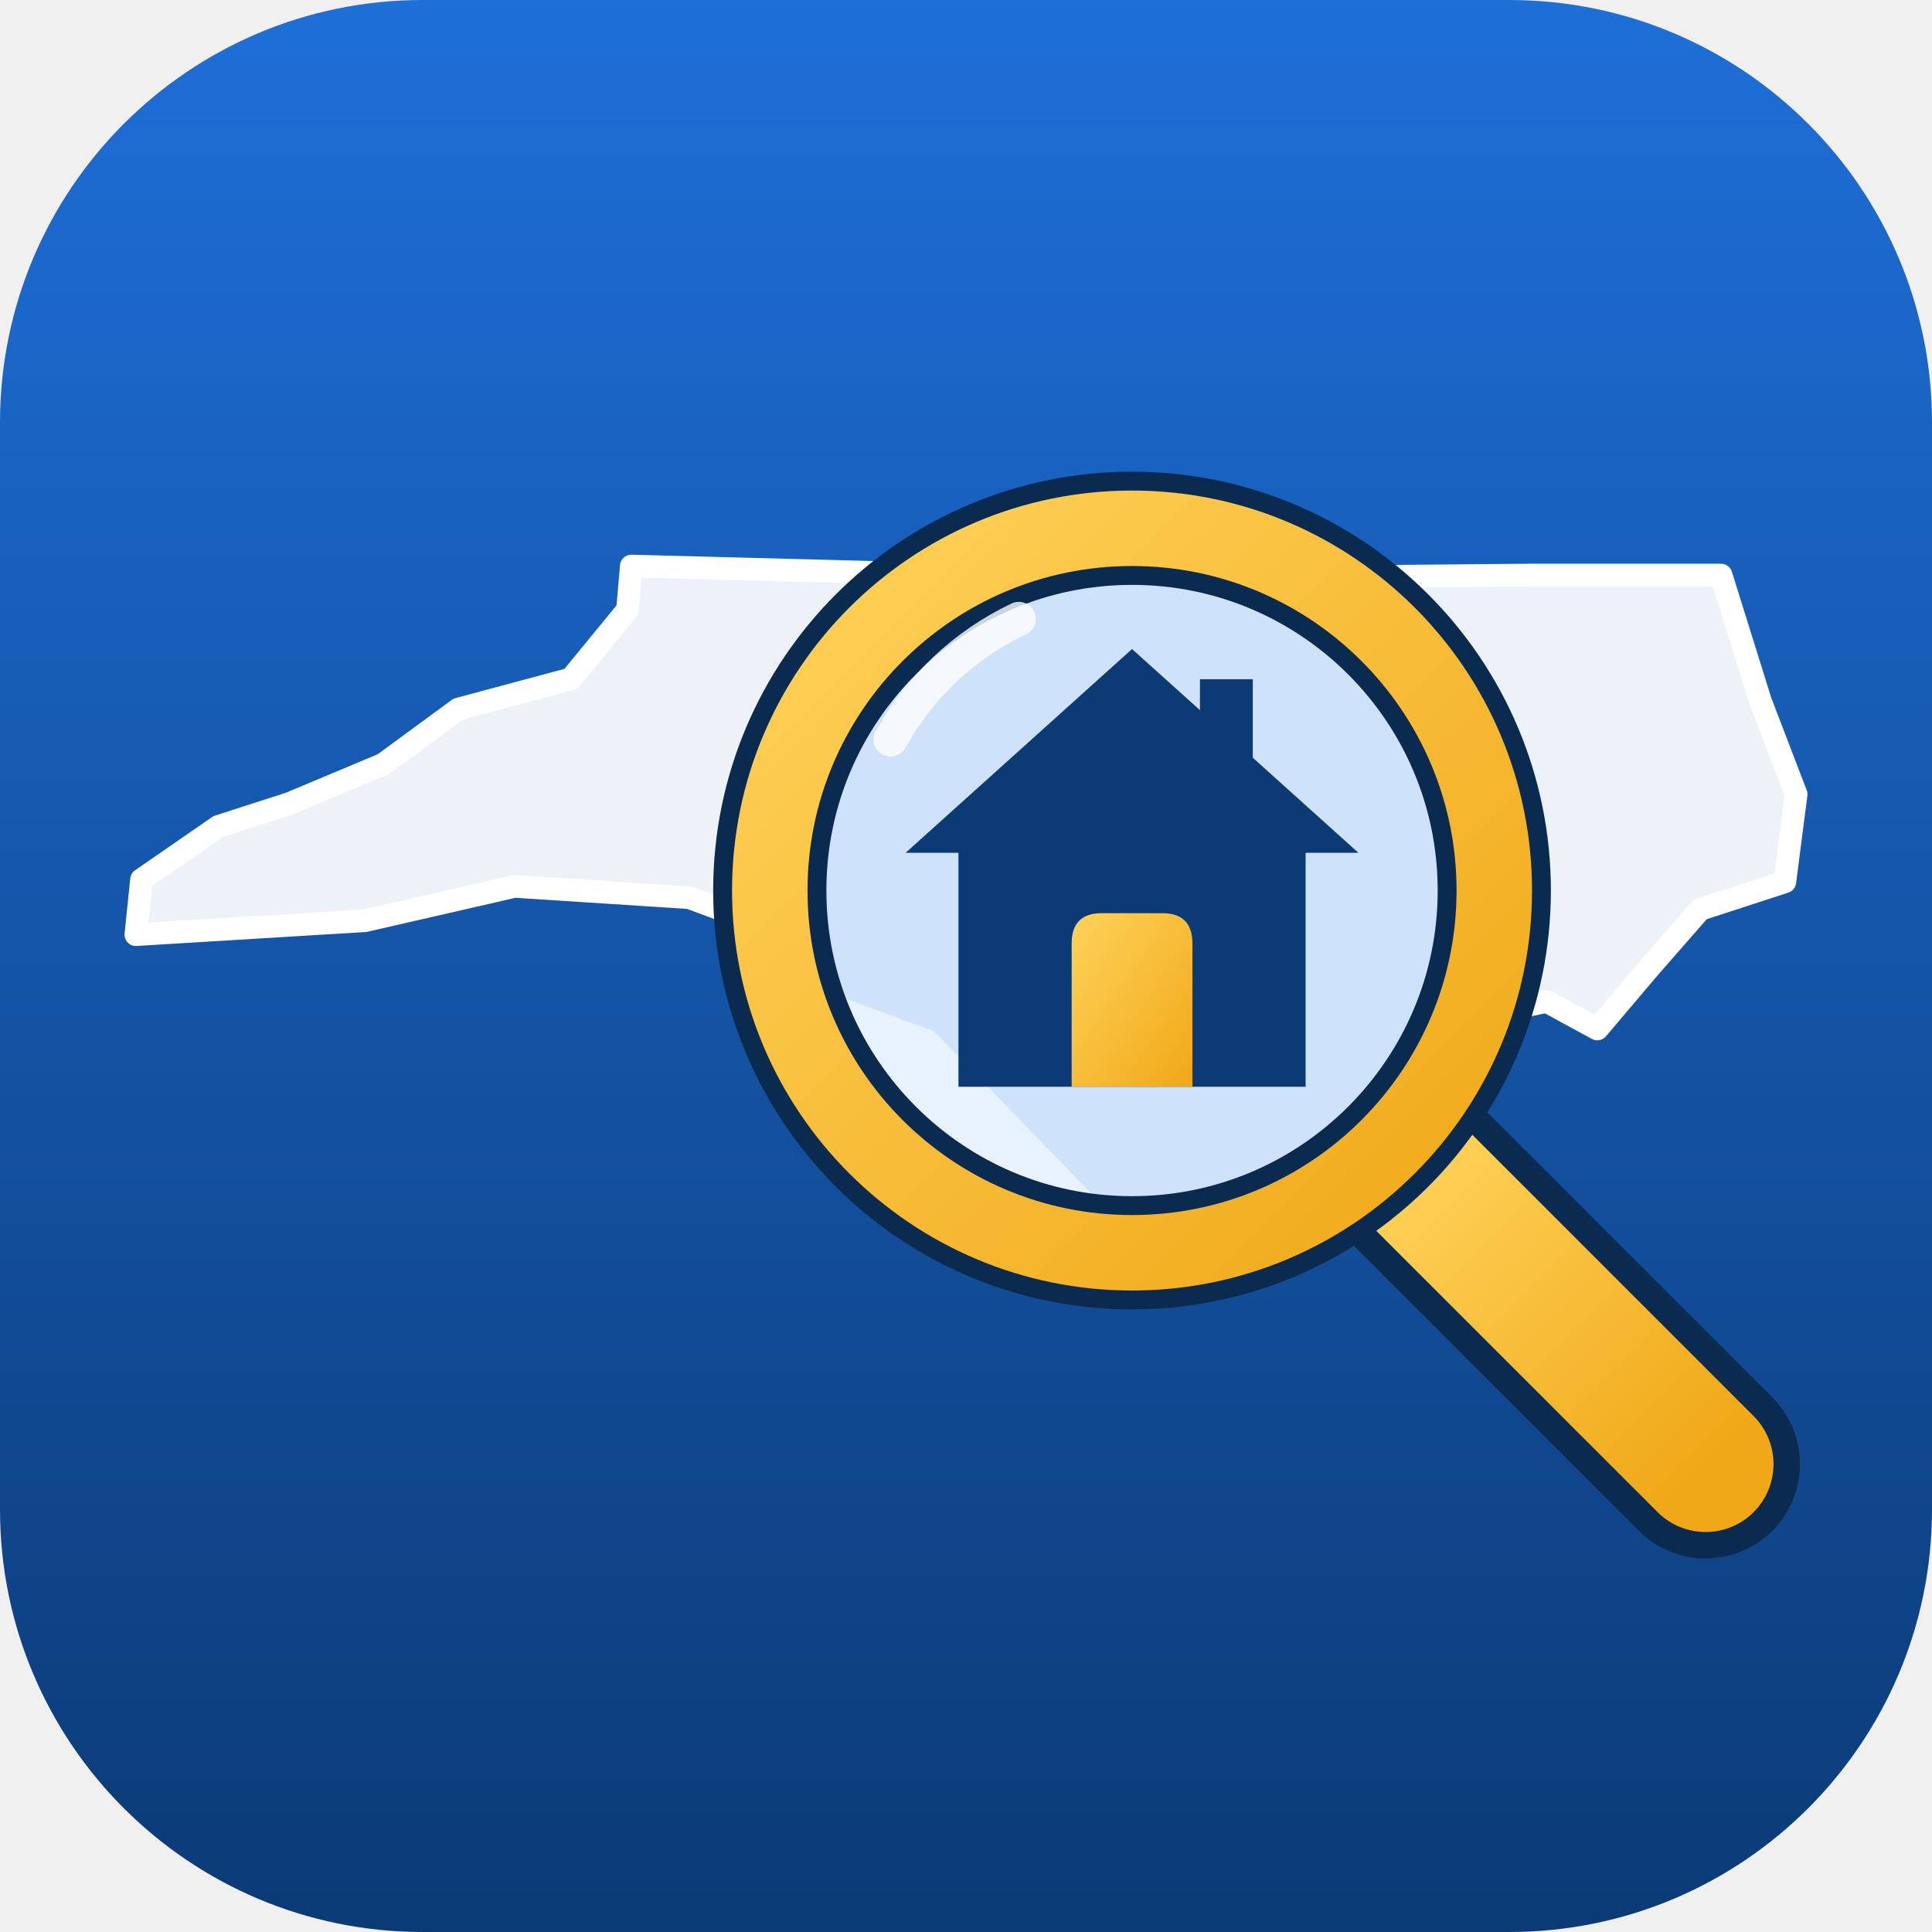
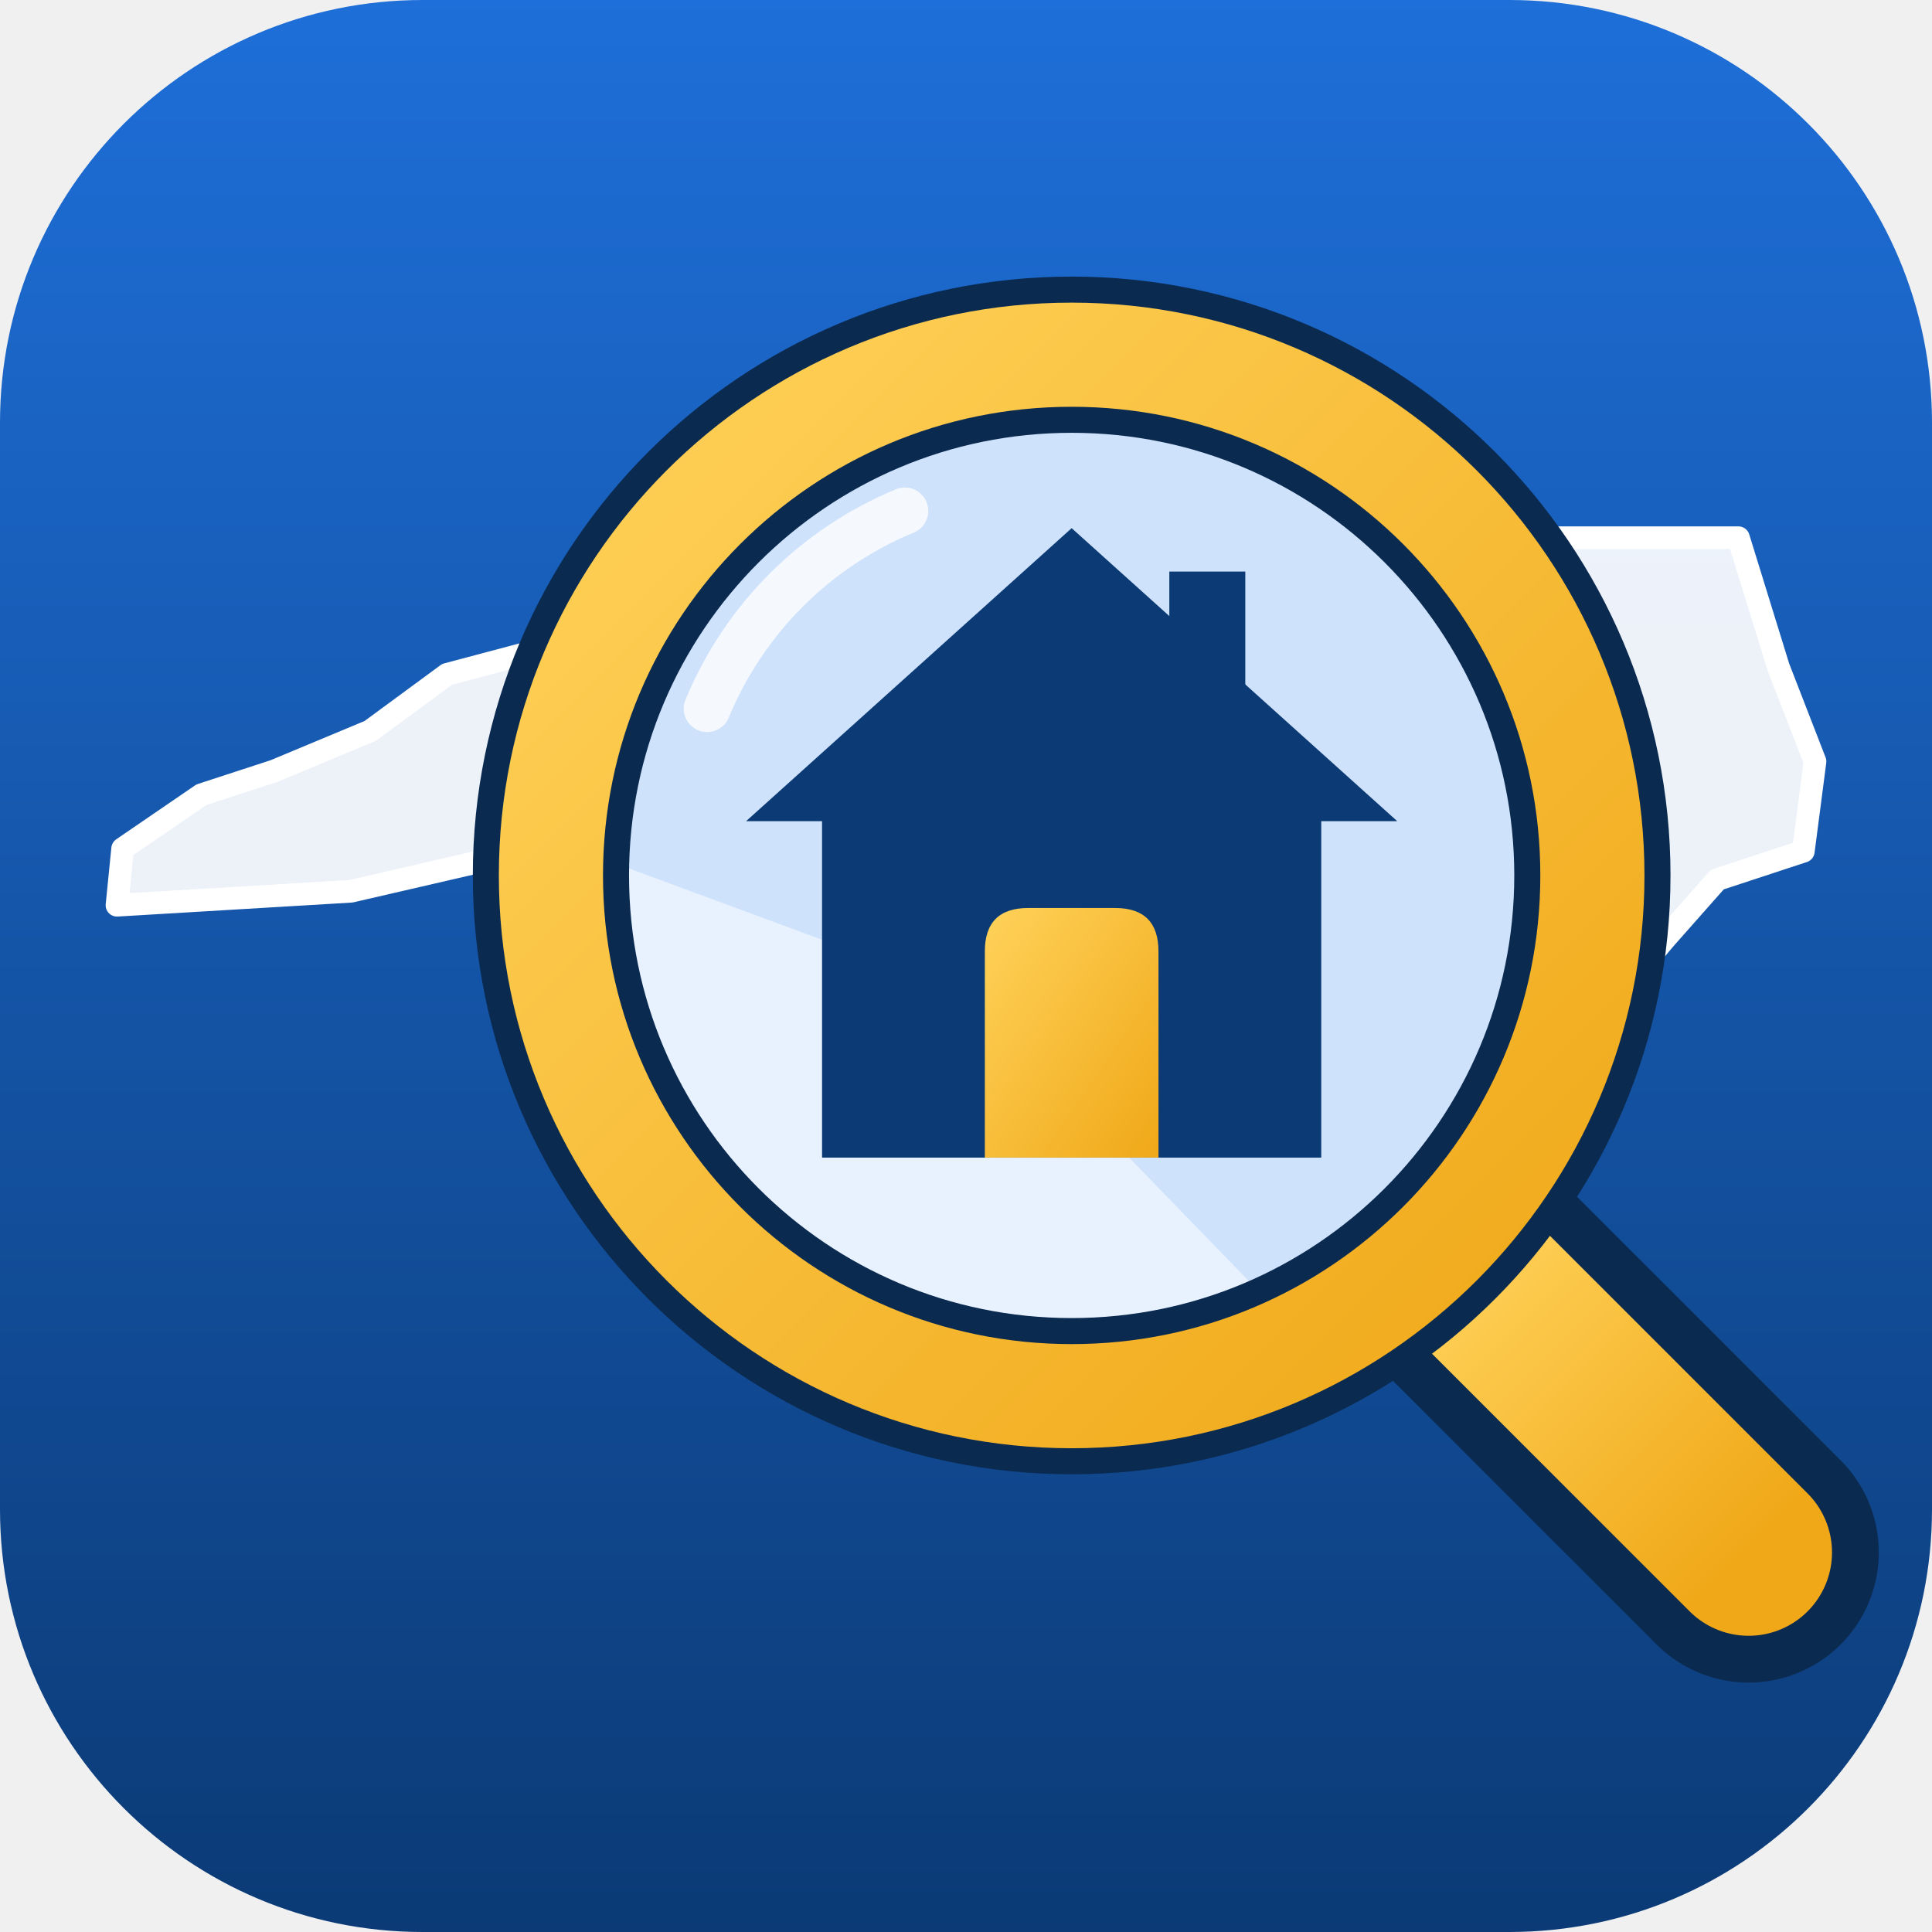
<svg xmlns="http://www.w3.org/2000/svg" viewBox="0 0 512 512">
  <defs>
    <linearGradient id="bg" x1="0" y1="0" x2="0" y2="1">
      <stop offset="0" stop-color="#1e6fd9" />
      <stop offset="1" stop-color="#0b3a75" />
    </linearGradient>
    <linearGradient id="gold" x1="0" y1="0" x2="1" y2="1">
      <stop offset="0" stop-color="#ffd25a" />
      <stop offset="1" stop-color="#f0a818" />
    </linearGradient>
    <clipPath id="lens">
-       <circle cx="300" cy="236" r="96" />
+       <circle cx="284" cy="232" r="138" />
    </clipPath>
  </defs>
  <rect width="512" height="512" rx="112" fill="url(#bg)" />
-   <path d="M167.3 150.0 L235.9 151.8 L325.4 153.1 L404.9 152.4 L456.1 152.4 L466.6 186.0 L476.0 210.5 L473.0 233.7 L450.6 241.0 L437.2 256.3 L423.3 272.7 L409.9 265.4 L395.0 268.5 L372.6 283.7 L360.2 296.0 L352.2 317.9 L340.3 314.3 L323.4 317.3 L267.2 259.3 L206.0 236.7 L199.1 244.0 L182.7 237.9 L136.4 234.9 L96.7 244.0 L36.0 247.7 L37.5 233.1 L57.9 219.0 L76.8 212.9 L101.6 202.5 L121.5 187.9 L151.3 179.9 L166.3 161.6 Z" fill="#ffffff" fill-opacity="0.92" stroke="#ffffff" stroke-width="6" stroke-linejoin="round" />
-   <line x1="372" y1="308" x2="452" y2="388" stroke="#0b2a50" stroke-width="50" stroke-linecap="round" />
-   <line x1="372" y1="308" x2="452" y2="388" stroke="url(#gold)" stroke-width="36" stroke-linecap="round" />
-   <circle cx="300" cy="236" r="96" fill="#e8f2ff" />
+   <path d="M165.2 140.0 L235.4 141.9 L326.9 143.1 L408.3 142.5 L460.7 142.5 L471.3 176.8 L481.0 201.8 L477.9 225.6 L455.1 233.1 L441.3 248.7 L427.1 265.5 L413.4 258.0 L398.1 261.2 L375.2 276.8 L362.5 289.3 L354.4 311.8 L342.2 308.0 L324.9 311.1 L267.4 251.8 L204.9 228.7 L197.8 236.2 L181.0 229.9 L133.7 226.8 L93.0 236.2 L31.0 239.9 L32.5 224.9 L53.4 210.6 L72.7 204.3 L98.1 193.7 L118.5 178.7 L149.0 170.6 L164.2 151.9 Z" fill="#fff" fill-opacity="0.92" stroke="#fff" stroke-width="6" stroke-linejoin="round" />
+   <line x1="383.4" y1="331.4" x2="463.4" y2="411.4" stroke="#0b2a50" stroke-width="69.0" stroke-linecap="round" />
+   <line x1="383.4" y1="331.4" x2="463.4" y2="411.4" stroke="url(#gold)" stroke-width="44.2" stroke-linecap="round" />
+   <circle cx="284" cy="232" r="138" fill="#e8f2ff" />
  <g clip-path="url(#lens)">
-     <path d="M167.3 150.0 L235.9 151.8 L325.4 153.1 L404.9 152.4 L456.1 152.4 L466.6 186.0 L476.0 210.5 L473.0 233.7 L450.6 241.0 L437.2 256.3 L423.3 272.7 L409.9 265.4 L395.0 268.5 L372.6 283.7 L360.2 296.0 L352.2 317.9 L340.3 314.3 L323.4 317.3 L267.2 259.3 L206.0 236.7 L199.1 244.0 L182.7 237.9 L136.4 234.9 L96.7 244.0 L36.0 247.7 L37.5 233.1 L57.9 219.0 L76.8 212.9 L101.6 202.5 L121.5 187.9 L151.3 179.9 L166.3 161.6 Z" fill="#cfe2fb" transform="translate(300 236) scale(1.6) translate(-300 -236)" />
+     <path d="M165.2 140.0 L235.4 141.9 L326.9 143.1 L408.3 142.5 L460.7 142.5 L471.3 176.8 L481.0 201.8 L477.9 225.6 L455.1 233.1 L441.3 248.7 L427.1 265.5 L413.4 258.0 L398.1 261.2 L375.2 276.8 L362.5 289.3 L354.4 311.8 L342.2 308.0 L324.9 311.1 L267.4 251.8 L204.9 228.7 L197.8 236.2 L181.0 229.9 L133.7 226.8 L93.0 236.2 L31.0 239.9 L32.5 224.9 L53.4 210.6 L72.7 204.3 L98.1 193.7 L118.5 178.7 L149.0 170.6 L164.2 151.9 Z" fill="#cfe2fb" transform="translate(284 232) scale(1.6) translate(-284 -232)" />
  </g>
-   <g stroke-linejoin="round" stroke-linecap="round">
-     <path d="M300 172 L360 226 L346 226 L346 288 L254 288 L254 226 L240 226 Z" fill="#0b3a75" />
+   <g transform="translate(284 232) scale(1.438) translate(-300 -236)">
+     <path d="M300 172 L360 226 L346 226 L346 288 L254 288 L254 226 L240 226 Z" fill="#0b3a75" stroke-linejoin="round" />
    <rect x="318" y="180" width="14" height="28" fill="#0b3a75" />
    <path d="M284 288 L284 250 Q284 242 292 242 L308 242 Q316 242 316 250 L316 288 Z" fill="url(#gold)" />
  </g>
-   <circle cx="300" cy="236" r="96" fill="none" stroke="#0b2a50" stroke-width="30" />
-   <circle cx="300" cy="236" r="96" fill="none" stroke="url(#gold)" stroke-width="20" />
-   <path d="M236 196 A76 76 0 0 1 270 164" fill="none" stroke="#ffffff" stroke-opacity="0.8" stroke-width="9" stroke-linecap="round" />
+   <circle cx="284" cy="232" r="138" fill="none" stroke="#0b2a50" stroke-width="41.4" />
+   <circle cx="284" cy="232" r="138" fill="none" stroke="url(#gold)" stroke-width="27.6" />
+   <path d="M187.4 187.8 A96.6 96.6 0 0 1 239.8 135.4" fill="none" stroke="#fff" stroke-opacity="0.8" stroke-width="12.4" stroke-linecap="round" />
</svg>
